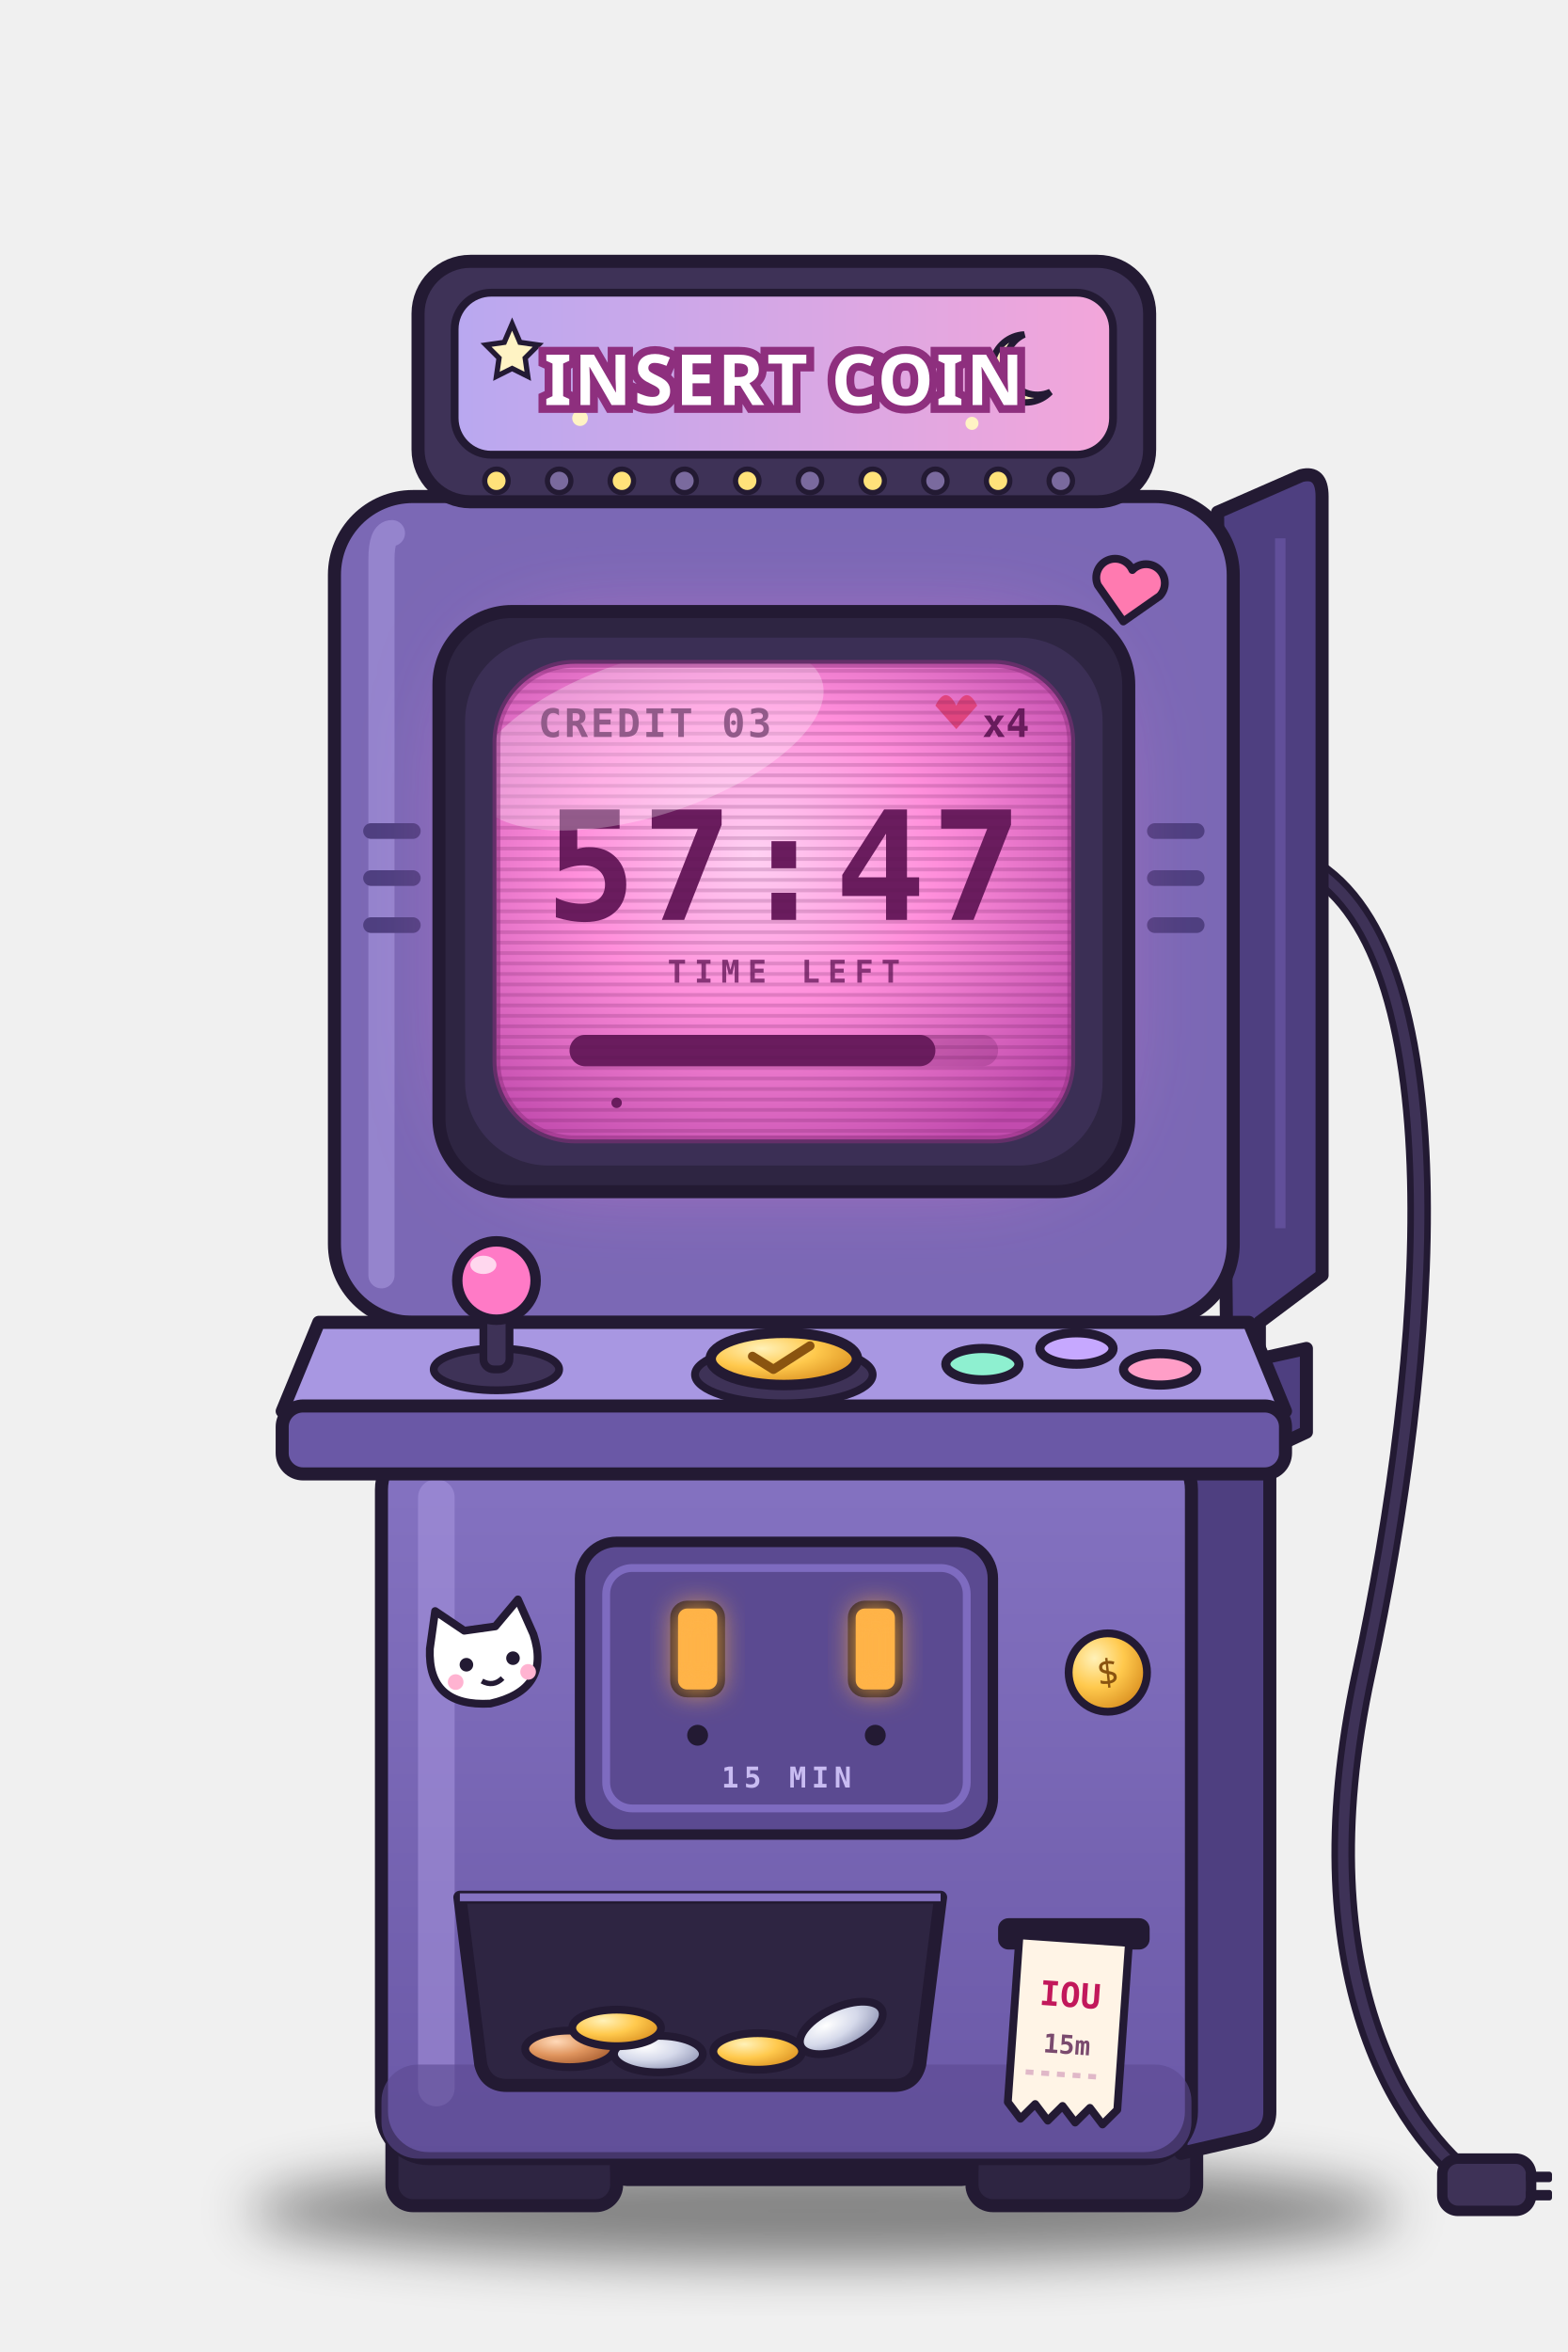
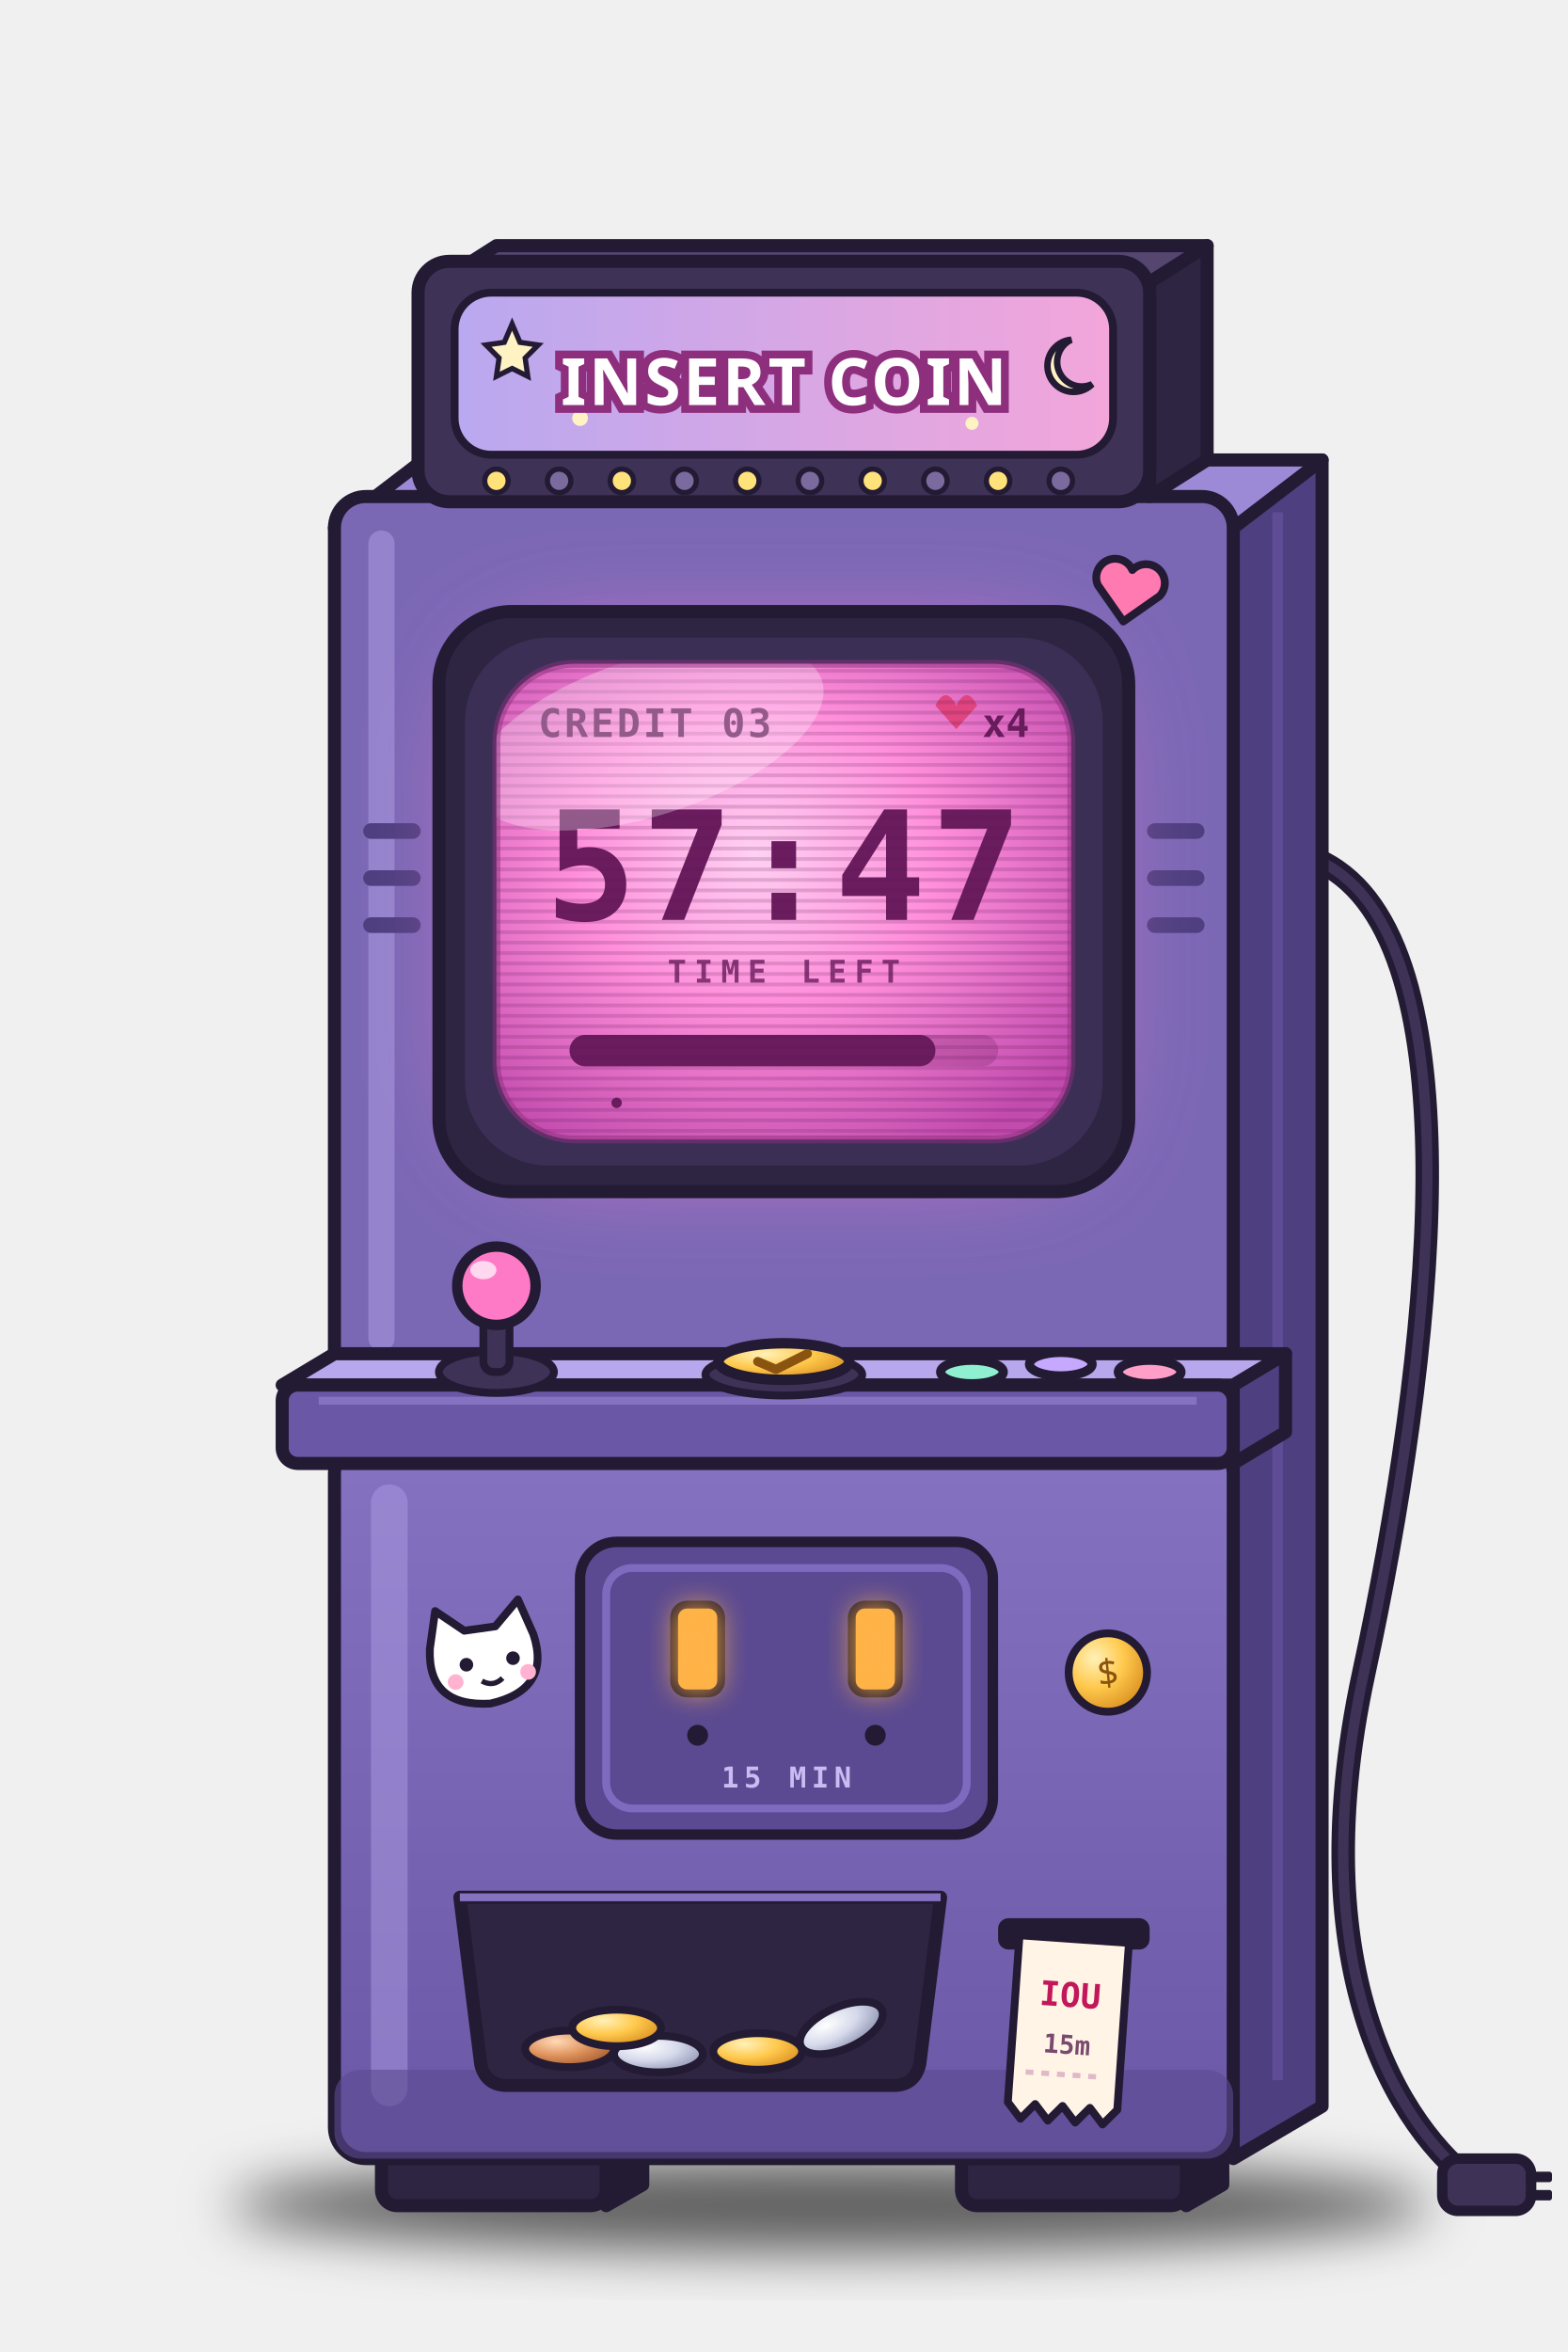
<svg xmlns="http://www.w3.org/2000/svg" viewBox="0 0 600 900" width="600" height="900">
  <defs>
    <radialGradient id="crt" cx="45%" cy="40%" r="70%">
      <stop offset="0" stop-color="#FFD1F3" />
      <stop offset="0.45" stop-color="#FF8FDB" />
      <stop offset="1" stop-color="#C24BAE" />
    </radialGradient>
    <linearGradient id="bodyShade" x1="0" y1="0" x2="0" y2="1">
      <stop offset="0" stop-color="#8573C2" />
      <stop offset="1" stop-color="#6A58A6" />
    </linearGradient>
    <linearGradient id="sign" x1="0" y1="0" x2="1" y2="0">
      <stop offset="0" stop-color="#B9A8F0" />
      <stop offset="1" stop-color="#F3A6DA" />
    </linearGradient>
    <radialGradient id="gold" cx="35%" cy="30%" r="75%">
      <stop offset="0" stop-color="#FFF1B8" />
      <stop offset="0.5" stop-color="#FFC94D" />
      <stop offset="1" stop-color="#D98E1F" />
    </radialGradient>
    <radialGradient id="silver" cx="35%" cy="30%" r="75%">
      <stop offset="0" stop-color="#FFFFFF" />
      <stop offset="0.5" stop-color="#D5D9EA" />
      <stop offset="1" stop-color="#8E93B3" />
    </radialGradient>
    <radialGradient id="bronze" cx="35%" cy="30%" r="75%">
      <stop offset="0" stop-color="#FFD9B8" />
      <stop offset="0.5" stop-color="#E0955E" />
      <stop offset="1" stop-color="#A45A2E" />
    </radialGradient>
    <radialGradient id="bgGlow" cx="50%" cy="42%" r="60%">
      <stop offset="0" stop-color="#2C2140" />
      <stop offset="1" stop-color="#120D1B" />
    </radialGradient>
    <pattern id="scan" width="4" height="4" patternUnits="userSpaceOnUse">
      <rect width="4" height="1.4" fill="#5A1450" opacity="0.18" />
    </pattern>
    <filter id="glow" x="-50%" y="-50%" width="200%" height="200%">
      <feGaussianBlur stdDeviation="20" />
    </filter>
    <filter id="softGlow" x="-50%" y="-50%" width="200%" height="200%">
      <feGaussianBlur stdDeviation="5" />
    </filter>
    <filter id="shadow" x="-50%" y="-50%" width="200%" height="200%">
      <feGaussianBlur stdDeviation="10" />
    </filter>
    <clipPath id="screenClip">
      <rect x="190" y="254" width="220" height="182" rx="30" />
    </clipPath>
  </defs>
  <g id="ground-shadow">
-     <ellipse cx="315" cy="846" rx="220" ry="20" fill="#000" opacity="0.45" filter="url(#shadow)" />
+     <ellipse cx="318" cy="844" rx="230" ry="18" fill="#000" opacity="0.6" filter="url(#shadow)" />
  </g>
  <g id="cable" fill="none" stroke-linecap="round">
-     <path d="M498 330 C 560 360, 548 520, 522 640 S 540 820, 568 838" stroke="#231A33" stroke-width="9" />
-     <path d="M498 330 C 560 360, 548 520, 522 640 S 540 820, 568 838" stroke="#3E3257" stroke-width="4" />
+     <path d="M506 330 C 566 360, 548 520, 522 640 S 540 820, 568 838" stroke="#231A33" stroke-width="9" />
+     <path d="M506 330 C 566 360, 548 520, 522 640 S 540 820, 568 838" stroke="#3E3257" stroke-width="4" />
    <rect x="552" y="826" width="34" height="20" rx="6" fill="#3E3257" stroke="#231A33" stroke-width="4" />
    <rect x="584" y="831" width="10" height="4" rx="1" fill="#231A33" />
    <rect x="584" y="838" width="10" height="4" rx="1" fill="#231A33" />
  </g>
-   <g id="feet" fill="#2E2542" stroke="#231A33" stroke-width="5" stroke-linejoin="round">
-     <rect x="150" y="812" width="86" height="32" rx="8" />
-     <rect x="372" y="812" width="86" height="32" rx="8" />
-     <rect x="236" y="820" width="136" height="14" rx="4" fill="#231A33" />
+   <g id="feet" stroke="#231A33" stroke-width="5" stroke-linejoin="round">
+     <path d="M232 814 L246 806 L246 836 L232 844 Z" fill="#231A33" />
+     <path d="M454 814 L468 806 L468 836 L454 844 Z" fill="#231A33" />
+     <rect x="146" y="814" width="86" height="30" rx="6" fill="#2E2542" />
+     <rect x="368" y="814" width="86" height="30" rx="6" fill="#2E2542" />
  </g>
  <g id="side-panel" stroke="#231A33" stroke-width="5" stroke-linejoin="round">
-     <path d="M466 196 L498 182 Q506 180 506 190 L506 488 L482 506 L482 520 L500 516 L500 548 L470 562 Z" fill="#4E3F80" />
-     <path d="M452 566 L486 552 L486 808 Q486 816 478 818 L452 824 Z" fill="#4E3F80" />
-     <path d="M490 206 L490 470" stroke="#6553A0" stroke-width="4" fill="none" opacity="0.8" />
+     <path d="M472 196 L506 176 L506 806 L472 826 Z" fill="#4E3F80" />
+     <path d="M489 196 L489 796" stroke="#6553A0" stroke-width="4" fill="none" opacity="0.7" />
  </g>
  <g id="body">
-     <rect x="146" y="552" width="310" height="274" rx="18" fill="url(#bodyShade)" stroke="#231A33" stroke-width="5" />
-     <rect x="160" y="566" width="14" height="240" rx="7" fill="#A796DE" opacity="0.55" />
-     <rect x="146" y="790" width="310" height="36" rx="14" fill="#5B4A91" opacity="0.6" />
+     <rect x="128" y="552" width="344" height="274" rx="12" fill="url(#bodyShade)" stroke="#231A33" stroke-width="5" />
+     <rect x="142" y="568" width="14" height="238" rx="7" fill="#A796DE" opacity="0.55" />
+     <rect x="128" y="792" width="344" height="34" rx="10" fill="#5B4A91" opacity="0.6" />
  </g>
  <g id="head">
-     <rect x="128" y="190" width="344" height="316" rx="30" fill="#7B68B5" stroke="#231A33" stroke-width="5" />
-     <path d="M150 204 Q146 204 146 214 L146 488" stroke="#A796DE" stroke-width="10" stroke-linecap="round" fill="none" opacity="0.6" />
+     <path d="M128 202 L162 176 L506 176 L472 202 Z" fill="#9C8AD6" stroke="#231A33" stroke-width="5" stroke-linejoin="round" />
+     <rect x="128" y="190" width="344" height="340" rx="12" fill="#7B68B5" stroke="#231A33" stroke-width="5" />
+     <path d="M146 208 L146 512" stroke="#A796DE" stroke-width="10" stroke-linecap="round" fill="none" opacity="0.6" />
    <g id="vents" stroke="#4E3F80" stroke-width="6" stroke-linecap="round">
      <path d="M142 318 H158" />
      <path d="M142 336 H158" />
      <path d="M142 354 H158" />
      <path d="M442 318 H458" />
      <path d="M442 336 H458" />
      <path d="M442 354 H458" />
    </g>
  </g>
  <g id="marquee">
-     <rect x="160" y="100" width="280" height="92" rx="20" fill="#3E3257" stroke="#231A33" stroke-width="5" />
+     <path d="M168 108 L190 94 L462 94 L440 108 Z" fill="#54466F" stroke="#231A33" stroke-width="5" stroke-linejoin="round" />
+     <path d="M440 108 L462 94 L462 176 L440 190 Z" fill="#2E2542" stroke="#231A33" stroke-width="5" stroke-linejoin="round" />
+     <rect x="160" y="100" width="280" height="92" rx="12" fill="#3E3257" stroke="#231A33" stroke-width="5" />
    <rect x="174" y="112" width="252" height="62" rx="14" fill="url(#sign)" stroke="#231A33" stroke-width="3" />
    <g id="marquee-doodle">
-       <path d="M392 128 a13 13 0 1 0 10 22 a10 10 0 1 1 -10 -22 z" fill="#FFF3C4" stroke="#231A33" stroke-width="2.5" />
+       <path d="M410 130 a10 10 0 1 0 8 17 a8 8 0 1 1 -8 -17 z" fill="#FFF3C4" stroke="#231A33" stroke-width="2.5" />
      <path d="M196 124 l3 7 7 1 -5 5 1 7 -6 -3 -6 3 1 -7 -5 -5 7 -1 z" fill="#FFF3C4" stroke="#231A33" stroke-width="2" />
      <circle cx="222" cy="160" r="3" fill="#FFF3C4" />
      <circle cx="372" cy="162" r="2.5" fill="#FFF3C4" />
    </g>
-     <text x="300" y="155" text-anchor="middle" font-family="Segoe UI Black, Arial Rounded MT Bold, sans-serif" font-size="27" font-weight="900" fill="#FFFFFF" stroke="#8E2F7E" stroke-width="6" paint-order="stroke" letter-spacing="1">INSERT COIN</text>
+     <text x="300" y="155" text-anchor="middle" font-family="Segoe UI Black, Arial Rounded MT Bold, sans-serif" font-size="25" font-weight="900" fill="#FFFFFF" stroke="#8E2F7E" stroke-width="6" paint-order="stroke" letter-spacing="1">INSERT COIN</text>
    <g id="marquee-lights" stroke="#231A33" stroke-width="2">
      <circle cx="190" cy="184" r="4.5" fill="#FFE27A" />
      <circle cx="214" cy="184" r="4.5" fill="#7A6A9E" />
      <circle cx="238" cy="184" r="4.5" fill="#FFE27A" />
      <circle cx="262" cy="184" r="4.5" fill="#7A6A9E" />
      <circle cx="286" cy="184" r="4.5" fill="#FFE27A" />
      <circle cx="310" cy="184" r="4.5" fill="#7A6A9E" />
      <circle cx="334" cy="184" r="4.5" fill="#FFE27A" />
      <circle cx="358" cy="184" r="4.5" fill="#7A6A9E" />
      <circle cx="382" cy="184" r="4.5" fill="#FFE27A" />
      <circle cx="406" cy="184" r="4.5" fill="#7A6A9E" />
    </g>
  </g>
  <g id="screen">
-     <rect x="186" y="250" width="228" height="190" rx="34" fill="#FF7AD9" opacity="0.75" filter="url(#glow)" />
+     <rect x="186" y="250" width="228" height="190" rx="34" fill="#FF7AD9" opacity="0.95" filter="url(#glow)" />
    <rect x="168" y="234" width="264" height="222" rx="28" fill="#2E2542" stroke="#231A33" stroke-width="5" />
    <rect x="178" y="244" width="244" height="202" rx="32" fill="#3B2F55" />
    <rect x="190" y="254" width="220" height="182" rx="30" fill="url(#crt)" />
    <g clip-path="url(#screenClip)">
      <g id="screen-content" font-family="Consolas, Lucida Console, monospace" font-weight="bold" fill="#6A1C5E">
        <text x="206" y="282" font-size="15" letter-spacing="1">CREDIT 03</text>
        <text x="394" y="282" font-size="15" text-anchor="end">x4</text>
        <path d="M372 270 q4 -8 8 0 q4 -8 8 0 l-8 9 z" fill="#E0457F" transform="translate(-14 0)" />
        <text x="300" y="352" font-size="58" text-anchor="middle" letter-spacing="2">57:47</text>
        <text x="300" y="376" font-size="12" text-anchor="middle" letter-spacing="3" opacity="0.8">TIME LEFT</text>
        <rect x="218" y="396" width="164" height="12" rx="6" fill="#6A1C5E" opacity="0.25" />
        <rect x="218" y="396" width="140" height="12" rx="6" fill="#6A1C5E" />
        <circle cx="236" cy="422" r="2" fill="#6A1C5E" />
      </g>
      <rect x="190" y="254" width="220" height="182" fill="url(#scan)" />
      <ellipse cx="248" cy="282" rx="70" ry="30" fill="#FFFFFF" opacity="0.28" transform="rotate(-18 248 282)" />
    </g>
    <rect x="190" y="254" width="220" height="182" rx="30" fill="none" stroke="#8E2F7E" stroke-width="3" opacity="0.5" />
  </g>
  <g id="control-panel" stroke="#231A33" stroke-linejoin="round">
-     <path d="M122 506 L478 506 L492 540 L108 540 Z" fill="#A897E2" stroke-width="5" />
-     <rect x="108" y="538" width="384" height="26" rx="8" fill="#6A58A6" stroke-width="5" />
+     <path d="M472 530 L492 518 L492 548 L472 560 Z" fill="#4E3F80" stroke-width="5" />
+     <path d="M108 530 L128 518 L492 518 L472 530 Z" fill="#B7A7EC" stroke-width="5" />
+     <rect x="108" y="530" width="364" height="30" rx="6" fill="#6A58A6" stroke-width="5" />
+     <path d="M122 536 H458" stroke="#8573C2" stroke-width="3" />
    <g id="joystick">
-       <ellipse cx="190" cy="524" rx="24" ry="8" fill="#3E3257" stroke-width="3" />
-       <rect x="185" y="496" width="10" height="28" rx="4" fill="#3E3257" stroke-width="3" />
-       <circle cx="190" cy="490" r="15" fill="#FF7AC6" stroke-width="4" />
-       <ellipse cx="185" cy="484" rx="5" ry="3.5" fill="#FFFFFF" opacity="0.7" stroke="none" />
+       <ellipse cx="190" cy="525" rx="22" ry="8" fill="#3E3257" stroke-width="3" />
+       <rect x="185" y="498" width="10" height="27" rx="4" fill="#3E3257" stroke-width="3" />
+       <circle cx="190" cy="492" r="15" fill="#FF7AC6" stroke-width="4" />
+       <ellipse cx="185" cy="486" rx="5" ry="3.5" fill="#FFFFFF" opacity="0.7" stroke="none" />
    </g>
    <g id="check-button">
-       <ellipse cx="300" cy="526" rx="34" ry="11" fill="#3E3257" stroke-width="3" />
-       <ellipse cx="300" cy="520" rx="28" ry="10" fill="url(#gold)" stroke-width="4" />
-       <path d="M288 519 l8 5 14 -9" fill="none" stroke="#8A5410" stroke-width="3.5" stroke-linecap="round" />
+       <ellipse cx="300" cy="526" rx="30" ry="8" fill="#3E3257" stroke-width="3" />
+       <ellipse cx="300" cy="521" rx="25" ry="7" fill="url(#gold)" stroke-width="4" />
+       <path d="M290 521 l7 3 12 -6" fill="none" stroke="#8A5410" stroke-width="3.5" stroke-linecap="round" />
    </g>
    <g id="small-buttons" stroke-width="3.5">
-       <ellipse cx="376" cy="522" rx="14" ry="6" fill="#8EF0D0" />
-       <ellipse cx="412" cy="516" rx="14" ry="6" fill="#C6A8FF" />
-       <ellipse cx="444" cy="524" rx="14" ry="6" fill="#FF9EC7" />
+       <ellipse cx="372" cy="525" rx="12" ry="4.5" fill="#8EF0D0" />
+       <ellipse cx="406" cy="522" rx="12" ry="4.5" fill="#C6A8FF" />
+       <ellipse cx="440" cy="525" rx="12" ry="4.5" fill="#FF9EC7" />
    </g>
  </g>
  <g id="coin-door" stroke="#231A33" stroke-linejoin="round">
    <rect x="222" y="590" width="158" height="112" rx="14" fill="#5B4A91" stroke-width="4" />
    <rect x="232" y="600" width="138" height="92" rx="10" fill="none" stroke="#7E6BC0" stroke-width="3" />
    <rect x="258" y="614" width="18" height="34" rx="5" fill="#FFB347" stroke-width="3" />
    <rect x="326" y="614" width="18" height="34" rx="5" fill="#FFB347" stroke-width="3" />
    <rect x="258" y="614" width="18" height="34" rx="5" fill="#FFB347" opacity="0.8" filter="url(#softGlow)" stroke="none" />
    <rect x="326" y="614" width="18" height="34" rx="5" fill="#FFB347" opacity="0.8" filter="url(#softGlow)" stroke="none" />
    <circle cx="267" cy="664" r="4" fill="#231A33" stroke="none" />
    <circle cx="335" cy="664" r="4" fill="#231A33" stroke="none" />
    <text x="301" y="684" text-anchor="middle" font-family="Consolas, monospace" font-weight="bold" font-size="11" fill="#C9BCF2" stroke="none" letter-spacing="2">15 MIN</text>
  </g>
  <g id="coin-tray" stroke="#231A33" stroke-linejoin="round">
    <path d="M176 726 L360 726 L352 790 Q350 798 342 798 L194 798 Q186 798 184 790 Z" fill="#2E2542" stroke-width="5" />
    <g id="coins" stroke-width="3">
      <ellipse cx="218" cy="784" rx="17" ry="7" fill="url(#bronze)" />
      <ellipse cx="252" cy="786" rx="17" ry="7" fill="url(#silver)" />
      <ellipse cx="236" cy="776" rx="17" ry="7" fill="url(#gold)" />
      <ellipse cx="290" cy="785" rx="17" ry="7" fill="url(#gold)" />
      <g transform="rotate(-24 322 776)">
        <ellipse cx="322" cy="776" rx="17" ry="8" fill="url(#silver)" />
      </g>
    </g>
    <path d="M176 726 L360 726" stroke="#8573C2" stroke-width="3" />
  </g>
  <g id="printer">
    <rect x="382" y="734" width="58" height="12" rx="4" fill="#231A33" />
    <g id="iou-ticket" transform="rotate(4 411 744)" stroke="#231A33" stroke-linejoin="round">
      <path d="M390 742 L432 742 L432 806 l-5.25 6 -5.25 -6 -5.25 6 -5.25 -6 -5.25 6 -5.25 -6 -5.25 6 -5.25 -6 Z" fill="#FFF4E6" stroke-width="3" />
      <text x="411" y="768" text-anchor="middle" font-family="Consolas, monospace" font-weight="bold" font-size="13" fill="#C2185B" stroke="none">IOU</text>
      <text x="411" y="786" text-anchor="middle" font-family="Consolas, monospace" font-weight="bold" font-size="10" fill="#7A4A6E" stroke="none">15m</text>
      <path d="M396 794 H426" stroke="#E0B8C8" stroke-width="2" stroke-dasharray="3 3" />
    </g>
  </g>
  <g id="stickers" stroke="#231A33" stroke-linejoin="round">
    <g id="sticker-cat" transform="rotate(-8 186 640)">
      <path d="M166 628 l4 -14 10 9 h12 l10 -9 4 14 q4 22 -20 24 q-24 -2 -20 -24 z" fill="#FFFFFF" stroke-width="3" />
      <circle cx="179" cy="636" r="2.6" fill="#231A33" stroke="none" />
      <circle cx="197" cy="636" r="2.6" fill="#231A33" stroke="none" />
      <path d="M184 643 q4 3 8 0" fill="none" stroke-width="2" />
      <circle cx="174" cy="642" r="3" fill="#FFB3D1" stroke="none" />
      <circle cx="202" cy="642" r="3" fill="#FFB3D1" stroke="none" />
    </g>
    <g id="sticker-heart" transform="rotate(10 432 226)">
      <path d="M432 238 l-12 -12 a7 7 0 0 1 12 -8 a7 7 0 0 1 12 8 z" fill="#FF7AB0" stroke-width="3" />
    </g>
    <g id="sticker-coin" transform="rotate(-6 424 640)">
      <circle cx="424" cy="640" r="15" fill="url(#gold)" stroke-width="3" />
      <text x="424" y="645" text-anchor="middle" font-family="Segoe UI Black, sans-serif" font-size="14" fill="#8A5410" stroke="none">$</text>
    </g>
  </g>
  <g id="anchors" display="none">
    <rect id="anchor-screen" x="190" y="254" width="220" height="182" />
    <rect id="anchor-marquee" x="174" y="112" width="252" height="62" />
    <rect id="anchor-coin-slot" x="258" y="614" width="18" height="34" />
    <rect id="anchor-coin-tray" x="184" y="730" width="170" height="64" />
    <rect id="anchor-printer" x="382" y="734" width="58" height="12" />
    <rect id="anchor-check-button" x="272" y="506" width="56" height="26" />
    <rect id="anchor-joystick" x="172" y="472" width="36" height="56" />
  </g>
</svg>
